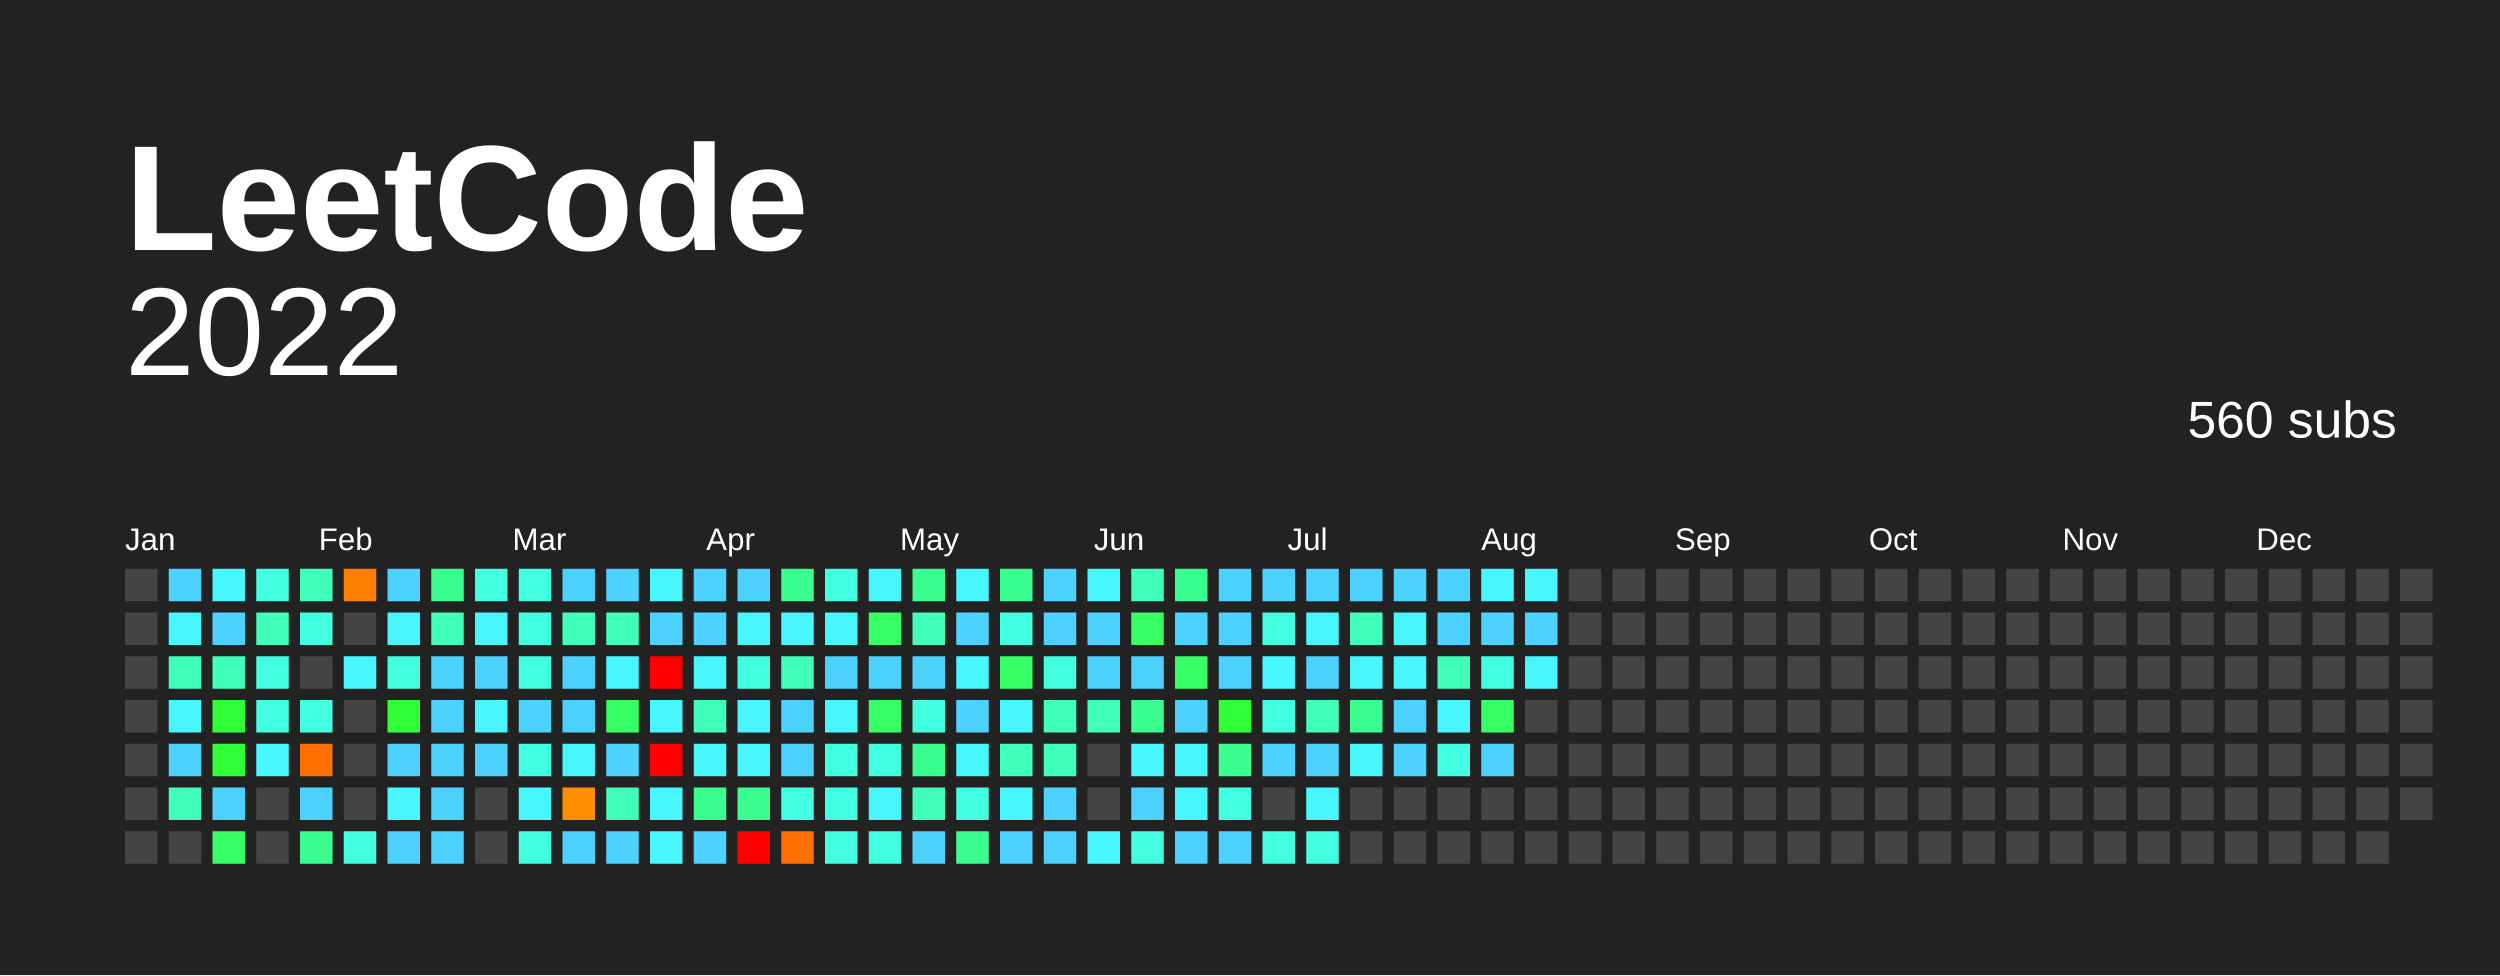
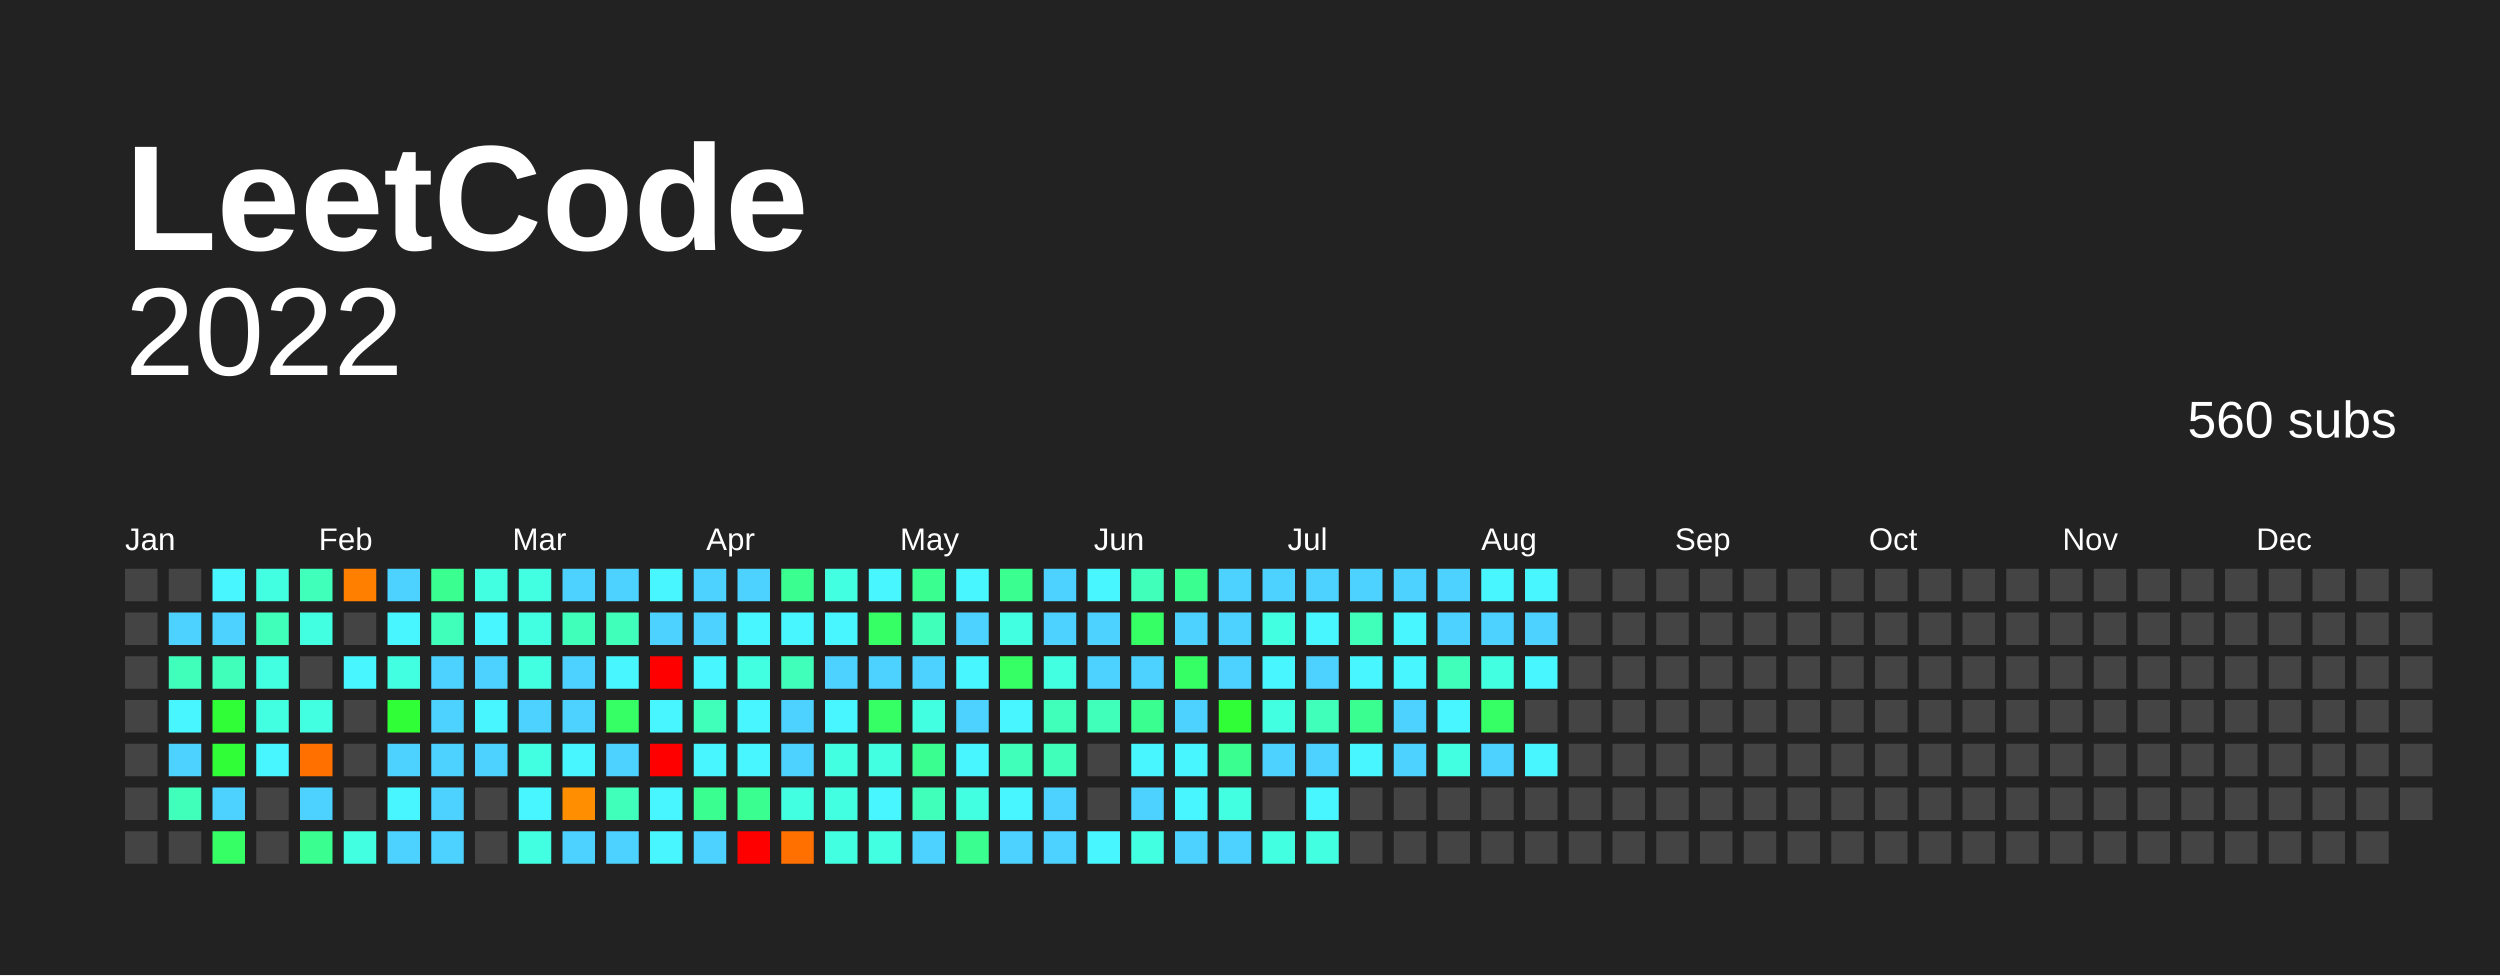
<svg xmlns="http://www.w3.org/2000/svg" baseProfile="full" height="78mm" version="1.1" viewBox="0,0,200,78" width="200mm">
  <defs />
  <rect fill="#222222" height="78" width="200" x="0" y="0" />
  <text fill="#FFFFFF" style="font-size:12px; font-family:Arial; font-weight:bold;" x="10" y="20"> LeetCode</text>
  <text alignment-baseline="hanging" fill="#FFFFFF" style="font-size:10.0px; font-family:Arial;" x="10" y="30">2022</text>
  <text alignment-baseline="hanging" fill="#FFFFFF" style="font-size:4.125px; font-family:Arial;" x="175" y="35">560 subs</text>
  <text fill="#FFFFFF" style="font-size:2.5px; font-family:Arial" x="10.0" y="44">Jan</text>
  <text fill="#FFFFFF" style="font-size:2.5px; font-family:Arial" x="25.5" y="44">Feb</text>
  <text fill="#FFFFFF" style="font-size:2.5px; font-family:Arial" x="41.0" y="44">Mar</text>
  <text fill="#FFFFFF" style="font-size:2.5px; font-family:Arial" x="56.5" y="44">Apr</text>
  <text fill="#FFFFFF" style="font-size:2.5px; font-family:Arial" x="72.0" y="44">May</text>
  <text fill="#FFFFFF" style="font-size:2.5px; font-family:Arial" x="87.5" y="44">Jun</text>
  <text fill="#FFFFFF" style="font-size:2.5px; font-family:Arial" x="103.0" y="44">Jul</text>
  <text fill="#FFFFFF" style="font-size:2.5px; font-family:Arial" x="118.5" y="44">Aug</text>
  <text fill="#FFFFFF" style="font-size:2.5px; font-family:Arial" x="134.0" y="44">Sep</text>
  <text fill="#FFFFFF" style="font-size:2.5px; font-family:Arial" x="149.5" y="44">Oct</text>
  <text fill="#FFFFFF" style="font-size:2.5px; font-family:Arial" x="165.0" y="44">Nov</text>
  <text fill="#FFFFFF" style="font-size:2.5px; font-family:Arial" x="180.5" y="44">Dec</text>
  <rect fill="#444444" height="2.6" width="2.6" x="10.0" y="45.5" />
  <rect fill="#444444" height="2.6" width="2.6" x="10.0" y="49.0" />
  <rect fill="#444444" height="2.6" width="2.6" x="10.0" y="52.5" />
  <rect fill="#444444" height="2.6" width="2.6" x="10.0" y="56.0" />
  <rect fill="#444444" height="2.6" width="2.6" x="10.0" y="59.5" />
  <rect fill="#444444" height="2.6" width="2.6" x="10.0" y="63.0" />
  <rect fill="#444444" height="2.6" width="2.6" x="10.0" y="66.5" />
-   <rect fill="#4dd2ff" height="2.6" width="2.6" x="13.5" y="45.5" />
-   <rect fill="#48f6ff" height="2.6" width="2.6" x="13.5" y="49.0" />
+   <rect fill="#444444" height="2.6" width="2.6" x="13.5" y="45.5" />
+   <rect fill="#4dd2ff" height="2.6" width="2.6" x="13.5" y="49.0" />
  <rect fill="#3fffba" height="2.6" width="2.6" x="13.5" y="52.5" />
  <rect fill="#48f6ff" height="2.6" width="2.6" x="13.5" y="56.0" />
  <rect fill="#4dd2ff" height="2.6" width="2.6" x="13.5" y="59.5" />
  <rect fill="#3fffba" height="2.6" width="2.6" x="13.5" y="63.0" />
  <rect fill="#444444" height="2.6" width="2.6" x="13.5" y="66.5" />
  <rect fill="#48f6ff" height="2.6" width="2.6" x="17.0" y="45.5" />
  <rect fill="#4dd2ff" height="2.6" width="2.6" x="17.0" y="49.0" />
  <rect fill="#3fffba" height="2.6" width="2.6" x="17.0" y="52.5" />
  <rect fill="#30ff37" height="2.6" width="2.6" x="17.0" y="56.0" />
  <rect fill="#30ff37" height="2.6" width="2.6" x="17.0" y="59.5" />
  <rect fill="#4dd2ff" height="2.6" width="2.6" x="17.0" y="63.0" />
  <rect fill="#35ff65" height="2.6" width="2.6" x="17.0" y="66.5" />
  <rect fill="#43ffe2" height="2.6" width="2.6" x="20.5" y="45.5" />
  <rect fill="#3fffba" height="2.6" width="2.6" x="20.5" y="49.0" />
  <rect fill="#43ffe2" height="2.6" width="2.6" x="20.5" y="52.5" />
  <rect fill="#43ffe2" height="2.6" width="2.6" x="20.5" y="56.0" />
  <rect fill="#48f6ff" height="2.6" width="2.6" x="20.5" y="59.5" />
  <rect fill="#444444" height="2.6" width="2.6" x="20.5" y="63.0" />
  <rect fill="#444444" height="2.6" width="2.6" x="20.5" y="66.5" />
  <rect fill="#3fffba" height="2.6" width="2.6" x="24.0" y="45.5" />
  <rect fill="#43ffe2" height="2.6" width="2.6" x="24.0" y="49.0" />
  <rect fill="#444444" height="2.6" width="2.6" x="24.0" y="52.5" />
  <rect fill="#43ffe2" height="2.6" width="2.6" x="24.0" y="56.0" />
  <rect fill="#ff7000" height="2.6" width="2.6" x="24.0" y="59.5" />
  <rect fill="#4dd2ff" height="2.6" width="2.6" x="24.0" y="63.0" />
  <rect fill="#3aff90" height="2.6" width="2.6" x="24.0" y="66.5" />
  <rect fill="#ff7f00" height="2.6" width="2.6" x="27.5" y="45.5" />
  <rect fill="#444444" height="2.6" width="2.6" x="27.5" y="49.0" />
  <rect fill="#48f6ff" height="2.6" width="2.6" x="27.5" y="52.5" />
  <rect fill="#444444" height="2.6" width="2.6" x="27.5" y="56.0" />
  <rect fill="#444444" height="2.6" width="2.6" x="27.5" y="59.5" />
  <rect fill="#444444" height="2.6" width="2.6" x="27.5" y="63.0" />
  <rect fill="#43ffe2" height="2.6" width="2.6" x="27.5" y="66.5" />
  <rect fill="#4dd2ff" height="2.6" width="2.6" x="31.0" y="45.5" />
  <rect fill="#48f6ff" height="2.6" width="2.6" x="31.0" y="49.0" />
  <rect fill="#43ffe2" height="2.6" width="2.6" x="31.0" y="52.5" />
  <rect fill="#30ff37" height="2.6" width="2.6" x="31.0" y="56.0" />
  <rect fill="#4dd2ff" height="2.6" width="2.6" x="31.0" y="59.5" />
  <rect fill="#48f6ff" height="2.6" width="2.6" x="31.0" y="63.0" />
  <rect fill="#4dd2ff" height="2.6" width="2.6" x="31.0" y="66.5" />
  <rect fill="#3aff90" height="2.6" width="2.6" x="34.5" y="45.5" />
  <rect fill="#3fffba" height="2.6" width="2.6" x="34.5" y="49.0" />
  <rect fill="#4dd2ff" height="2.6" width="2.6" x="34.5" y="52.5" />
  <rect fill="#4dd2ff" height="2.6" width="2.6" x="34.5" y="56.0" />
  <rect fill="#4dd2ff" height="2.6" width="2.6" x="34.5" y="59.5" />
  <rect fill="#4dd2ff" height="2.6" width="2.6" x="34.5" y="63.0" />
  <rect fill="#4dd2ff" height="2.6" width="2.6" x="34.5" y="66.5" />
  <rect fill="#43ffe2" height="2.6" width="2.6" x="38.0" y="45.5" />
  <rect fill="#48f6ff" height="2.6" width="2.6" x="38.0" y="49.0" />
  <rect fill="#4dd2ff" height="2.6" width="2.6" x="38.0" y="52.5" />
  <rect fill="#48f6ff" height="2.6" width="2.6" x="38.0" y="56.0" />
  <rect fill="#4dd2ff" height="2.6" width="2.6" x="38.0" y="59.5" />
  <rect fill="#444444" height="2.6" width="2.6" x="38.0" y="63.0" />
  <rect fill="#444444" height="2.6" width="2.6" x="38.0" y="66.5" />
  <rect fill="#43ffe2" height="2.6" width="2.6" x="41.5" y="45.5" />
  <rect fill="#43ffe2" height="2.6" width="2.6" x="41.5" y="49.0" />
  <rect fill="#43ffe2" height="2.6" width="2.6" x="41.5" y="52.5" />
  <rect fill="#4dd2ff" height="2.6" width="2.6" x="41.5" y="56.0" />
  <rect fill="#43ffe2" height="2.6" width="2.6" x="41.5" y="59.5" />
  <rect fill="#48f6ff" height="2.6" width="2.6" x="41.5" y="63.0" />
  <rect fill="#43ffe2" height="2.6" width="2.6" x="41.5" y="66.5" />
  <rect fill="#4dd2ff" height="2.6" width="2.6" x="45.0" y="45.5" />
  <rect fill="#3fffba" height="2.6" width="2.6" x="45.0" y="49.0" />
  <rect fill="#4dd2ff" height="2.6" width="2.6" x="45.0" y="52.5" />
  <rect fill="#4dd2ff" height="2.6" width="2.6" x="45.0" y="56.0" />
  <rect fill="#48f6ff" height="2.6" width="2.6" x="45.0" y="59.5" />
  <rect fill="#ff8f00" height="2.6" width="2.6" x="45.0" y="63.0" />
  <rect fill="#4dd2ff" height="2.6" width="2.6" x="45.0" y="66.5" />
  <rect fill="#4dd2ff" height="2.6" width="2.6" x="48.5" y="45.5" />
  <rect fill="#3fffba" height="2.6" width="2.6" x="48.5" y="49.0" />
  <rect fill="#48f6ff" height="2.6" width="2.6" x="48.5" y="52.5" />
  <rect fill="#35ff65" height="2.6" width="2.6" x="48.5" y="56.0" />
  <rect fill="#4dd2ff" height="2.6" width="2.6" x="48.5" y="59.5" />
  <rect fill="#3fffba" height="2.6" width="2.6" x="48.5" y="63.0" />
  <rect fill="#4dd2ff" height="2.6" width="2.6" x="48.5" y="66.5" />
  <rect fill="#48f6ff" height="2.6" width="2.6" x="52.0" y="45.5" />
  <rect fill="#4dd2ff" height="2.6" width="2.6" x="52.0" y="49.0" />
  <rect fill="red" height="2.6" width="2.6" x="52.0" y="52.5" />
  <rect fill="#48f6ff" height="2.6" width="2.6" x="52.0" y="56.0" />
  <rect fill="red" height="2.6" width="2.6" x="52.0" y="59.5" />
  <rect fill="#48f6ff" height="2.6" width="2.6" x="52.0" y="63.0" />
  <rect fill="#48f6ff" height="2.6" width="2.6" x="52.0" y="66.5" />
  <rect fill="#4dd2ff" height="2.6" width="2.6" x="55.5" y="45.5" />
  <rect fill="#4dd2ff" height="2.6" width="2.6" x="55.5" y="49.0" />
  <rect fill="#48f6ff" height="2.6" width="2.6" x="55.5" y="52.5" />
  <rect fill="#3fffba" height="2.6" width="2.6" x="55.5" y="56.0" />
  <rect fill="#48f6ff" height="2.6" width="2.6" x="55.5" y="59.5" />
  <rect fill="#3aff90" height="2.6" width="2.6" x="55.5" y="63.0" />
  <rect fill="#4dd2ff" height="2.6" width="2.6" x="55.5" y="66.5" />
  <rect fill="#4dd2ff" height="2.6" width="2.6" x="59.0" y="45.5" />
  <rect fill="#48f6ff" height="2.6" width="2.6" x="59.0" y="49.0" />
  <rect fill="#43ffe2" height="2.6" width="2.6" x="59.0" y="52.5" />
  <rect fill="#48f6ff" height="2.6" width="2.6" x="59.0" y="56.0" />
  <rect fill="#48f6ff" height="2.6" width="2.6" x="59.0" y="59.5" />
  <rect fill="#3aff90" height="2.6" width="2.6" x="59.0" y="63.0" />
  <rect fill="red" height="2.6" width="2.6" x="59.0" y="66.5" />
  <rect fill="#3aff90" height="2.6" width="2.6" x="62.5" y="45.5" />
  <rect fill="#48f6ff" height="2.6" width="2.6" x="62.5" y="49.0" />
  <rect fill="#3fffba" height="2.6" width="2.6" x="62.5" y="52.5" />
  <rect fill="#4dd2ff" height="2.6" width="2.6" x="62.5" y="56.0" />
  <rect fill="#4dd2ff" height="2.6" width="2.6" x="62.5" y="59.5" />
  <rect fill="#43ffe2" height="2.6" width="2.6" x="62.5" y="63.0" />
  <rect fill="#ff7000" height="2.6" width="2.6" x="62.5" y="66.5" />
  <rect fill="#43ffe2" height="2.6" width="2.6" x="66.0" y="45.5" />
  <rect fill="#48f6ff" height="2.6" width="2.6" x="66.0" y="49.0" />
  <rect fill="#4dd2ff" height="2.6" width="2.6" x="66.0" y="52.5" />
  <rect fill="#48f6ff" height="2.6" width="2.6" x="66.0" y="56.0" />
  <rect fill="#43ffe2" height="2.6" width="2.6" x="66.0" y="59.5" />
  <rect fill="#43ffe2" height="2.6" width="2.6" x="66.0" y="63.0" />
  <rect fill="#43ffe2" height="2.6" width="2.6" x="66.0" y="66.5" />
  <rect fill="#48f6ff" height="2.6" width="2.6" x="69.5" y="45.5" />
  <rect fill="#35ff65" height="2.6" width="2.6" x="69.5" y="49.0" />
  <rect fill="#4dd2ff" height="2.6" width="2.6" x="69.5" y="52.5" />
  <rect fill="#35ff65" height="2.6" width="2.6" x="69.5" y="56.0" />
  <rect fill="#43ffe2" height="2.6" width="2.6" x="69.5" y="59.5" />
  <rect fill="#48f6ff" height="2.6" width="2.6" x="69.5" y="63.0" />
  <rect fill="#43ffe2" height="2.6" width="2.6" x="69.5" y="66.5" />
  <rect fill="#3aff90" height="2.6" width="2.6" x="73.0" y="45.5" />
  <rect fill="#3fffba" height="2.6" width="2.6" x="73.0" y="49.0" />
  <rect fill="#4dd2ff" height="2.6" width="2.6" x="73.0" y="52.5" />
  <rect fill="#43ffe2" height="2.6" width="2.6" x="73.0" y="56.0" />
  <rect fill="#3aff90" height="2.6" width="2.6" x="73.0" y="59.5" />
  <rect fill="#3fffba" height="2.6" width="2.6" x="73.0" y="63.0" />
  <rect fill="#4dd2ff" height="2.6" width="2.6" x="73.0" y="66.5" />
  <rect fill="#48f6ff" height="2.6" width="2.6" x="76.5" y="45.5" />
  <rect fill="#4dd2ff" height="2.6" width="2.6" x="76.5" y="49.0" />
  <rect fill="#48f6ff" height="2.6" width="2.6" x="76.5" y="52.5" />
  <rect fill="#4dd2ff" height="2.6" width="2.6" x="76.5" y="56.0" />
  <rect fill="#48f6ff" height="2.6" width="2.6" x="76.5" y="59.5" />
  <rect fill="#43ffe2" height="2.6" width="2.6" x="76.5" y="63.0" />
  <rect fill="#3aff90" height="2.6" width="2.6" x="76.5" y="66.5" />
  <rect fill="#3aff90" height="2.6" width="2.6" x="80.0" y="45.5" />
  <rect fill="#43ffe2" height="2.6" width="2.6" x="80.0" y="49.0" />
  <rect fill="#35ff65" height="2.6" width="2.6" x="80.0" y="52.5" />
  <rect fill="#48f6ff" height="2.6" width="2.6" x="80.0" y="56.0" />
  <rect fill="#3fffba" height="2.6" width="2.6" x="80.0" y="59.5" />
  <rect fill="#48f6ff" height="2.6" width="2.6" x="80.0" y="63.0" />
  <rect fill="#4dd2ff" height="2.6" width="2.6" x="80.0" y="66.5" />
  <rect fill="#4dd2ff" height="2.6" width="2.6" x="83.5" y="45.5" />
  <rect fill="#4dd2ff" height="2.6" width="2.6" x="83.5" y="49.0" />
  <rect fill="#43ffe2" height="2.6" width="2.6" x="83.5" y="52.5" />
  <rect fill="#3fffba" height="2.6" width="2.6" x="83.5" y="56.0" />
  <rect fill="#3fffba" height="2.6" width="2.6" x="83.5" y="59.5" />
  <rect fill="#4dd2ff" height="2.6" width="2.6" x="83.5" y="63.0" />
  <rect fill="#4dd2ff" height="2.6" width="2.6" x="83.5" y="66.5" />
  <rect fill="#48f6ff" height="2.6" width="2.6" x="87.0" y="45.5" />
  <rect fill="#4dd2ff" height="2.6" width="2.6" x="87.0" y="49.0" />
  <rect fill="#4dd2ff" height="2.6" width="2.6" x="87.0" y="52.5" />
  <rect fill="#3fffba" height="2.6" width="2.6" x="87.0" y="56.0" />
  <rect fill="#444444" height="2.6" width="2.6" x="87.0" y="59.5" />
  <rect fill="#444444" height="2.6" width="2.6" x="87.0" y="63.0" />
  <rect fill="#48f6ff" height="2.6" width="2.6" x="87.0" y="66.5" />
  <rect fill="#3fffba" height="2.6" width="2.6" x="90.5" y="45.5" />
  <rect fill="#35ff65" height="2.6" width="2.6" x="90.5" y="49.0" />
  <rect fill="#4dd2ff" height="2.6" width="2.6" x="90.5" y="52.5" />
  <rect fill="#3aff90" height="2.6" width="2.6" x="90.5" y="56.0" />
  <rect fill="#48f6ff" height="2.6" width="2.6" x="90.5" y="59.5" />
  <rect fill="#4dd2ff" height="2.6" width="2.6" x="90.5" y="63.0" />
  <rect fill="#43ffe2" height="2.6" width="2.6" x="90.5" y="66.5" />
  <rect fill="#3aff90" height="2.6" width="2.6" x="94.0" y="45.5" />
  <rect fill="#4dd2ff" height="2.6" width="2.6" x="94.0" y="49.0" />
  <rect fill="#35ff65" height="2.6" width="2.6" x="94.0" y="52.5" />
  <rect fill="#4dd2ff" height="2.6" width="2.6" x="94.0" y="56.0" />
  <rect fill="#48f6ff" height="2.6" width="2.6" x="94.0" y="59.5" />
  <rect fill="#48f6ff" height="2.6" width="2.6" x="94.0" y="63.0" />
  <rect fill="#4dd2ff" height="2.6" width="2.6" x="94.0" y="66.5" />
  <rect fill="#4dd2ff" height="2.6" width="2.6" x="97.5" y="45.5" />
  <rect fill="#4dd2ff" height="2.6" width="2.6" x="97.5" y="49.0" />
  <rect fill="#4dd2ff" height="2.6" width="2.6" x="97.5" y="52.5" />
  <rect fill="#30ff37" height="2.6" width="2.6" x="97.5" y="56.0" />
  <rect fill="#3aff90" height="2.6" width="2.6" x="97.5" y="59.5" />
  <rect fill="#43ffe2" height="2.6" width="2.6" x="97.5" y="63.0" />
  <rect fill="#4dd2ff" height="2.6" width="2.6" x="97.5" y="66.5" />
  <rect fill="#4dd2ff" height="2.6" width="2.6" x="101.0" y="45.5" />
  <rect fill="#43ffe2" height="2.6" width="2.6" x="101.0" y="49.0" />
  <rect fill="#48f6ff" height="2.6" width="2.6" x="101.0" y="52.5" />
  <rect fill="#43ffe2" height="2.6" width="2.6" x="101.0" y="56.0" />
  <rect fill="#4dd2ff" height="2.6" width="2.6" x="101.0" y="59.5" />
  <rect fill="#444444" height="2.6" width="2.6" x="101.0" y="63.0" />
  <rect fill="#43ffe2" height="2.6" width="2.6" x="101.0" y="66.5" />
  <rect fill="#4dd2ff" height="2.6" width="2.6" x="104.5" y="45.5" />
  <rect fill="#48f6ff" height="2.6" width="2.6" x="104.5" y="49.0" />
  <rect fill="#4dd2ff" height="2.6" width="2.6" x="104.5" y="52.5" />
  <rect fill="#3fffba" height="2.6" width="2.6" x="104.5" y="56.0" />
  <rect fill="#4dd2ff" height="2.6" width="2.6" x="104.5" y="59.5" />
  <rect fill="#48f6ff" height="2.6" width="2.6" x="104.5" y="63.0" />
  <rect fill="#43ffe2" height="2.6" width="2.6" x="104.5" y="66.5" />
  <rect fill="#4dd2ff" height="2.6" width="2.6" x="108.0" y="45.5" />
  <rect fill="#3fffba" height="2.6" width="2.6" x="108.0" y="49.0" />
  <rect fill="#48f6ff" height="2.6" width="2.6" x="108.0" y="52.5" />
  <rect fill="#3aff90" height="2.6" width="2.6" x="108.0" y="56.0" />
  <rect fill="#48f6ff" height="2.6" width="2.6" x="108.0" y="59.5" />
  <rect fill="#444444" height="2.6" width="2.6" x="108.0" y="63.0" />
  <rect fill="#444444" height="2.6" width="2.6" x="108.0" y="66.5" />
  <rect fill="#4dd2ff" height="2.6" width="2.6" x="111.5" y="45.5" />
  <rect fill="#48f6ff" height="2.6" width="2.6" x="111.5" y="49.0" />
  <rect fill="#48f6ff" height="2.6" width="2.6" x="111.5" y="52.5" />
  <rect fill="#4dd2ff" height="2.6" width="2.6" x="111.5" y="56.0" />
  <rect fill="#4dd2ff" height="2.6" width="2.6" x="111.5" y="59.5" />
  <rect fill="#444444" height="2.6" width="2.6" x="111.5" y="63.0" />
  <rect fill="#444444" height="2.6" width="2.6" x="111.5" y="66.5" />
  <rect fill="#4dd2ff" height="2.6" width="2.6" x="115.0" y="45.5" />
  <rect fill="#4dd2ff" height="2.6" width="2.6" x="115.0" y="49.0" />
  <rect fill="#3fffba" height="2.6" width="2.6" x="115.0" y="52.5" />
  <rect fill="#48f6ff" height="2.6" width="2.6" x="115.0" y="56.0" />
  <rect fill="#43ffe2" height="2.6" width="2.6" x="115.0" y="59.5" />
  <rect fill="#444444" height="2.6" width="2.6" x="115.0" y="63.0" />
  <rect fill="#444444" height="2.6" width="2.6" x="115.0" y="66.5" />
  <rect fill="#48f6ff" height="2.6" width="2.6" x="118.5" y="45.5" />
  <rect fill="#4dd2ff" height="2.6" width="2.6" x="118.5" y="49.0" />
  <rect fill="#43ffe2" height="2.6" width="2.6" x="118.5" y="52.5" />
  <rect fill="#35ff65" height="2.6" width="2.6" x="118.5" y="56.0" />
  <rect fill="#4dd2ff" height="2.6" width="2.6" x="118.5" y="59.5" />
  <rect fill="#444444" height="2.6" width="2.6" x="118.5" y="63.0" />
  <rect fill="#444444" height="2.6" width="2.6" x="118.5" y="66.5" />
  <rect fill="#48f6ff" height="2.6" width="2.6" x="122.0" y="45.5" />
  <rect fill="#4dd2ff" height="2.6" width="2.6" x="122.0" y="49.0" />
  <rect fill="#48f6ff" height="2.6" width="2.6" x="122.0" y="52.5" />
  <rect fill="#444444" height="2.6" width="2.6" x="122.0" y="56.0" />
-   <rect fill="#444444" height="2.6" width="2.6" x="122.0" y="59.5" />
+   <rect fill="#48f6ff" height="2.6" width="2.6" x="122.0" y="59.5" />
  <rect fill="#444444" height="2.6" width="2.6" x="122.0" y="63.0" />
  <rect fill="#444444" height="2.6" width="2.6" x="122.0" y="66.5" />
  <rect fill="#444444" height="2.6" width="2.6" x="125.5" y="45.5" />
  <rect fill="#444444" height="2.6" width="2.6" x="125.5" y="49.0" />
  <rect fill="#444444" height="2.6" width="2.6" x="125.5" y="52.5" />
  <rect fill="#444444" height="2.6" width="2.6" x="125.5" y="56.0" />
  <rect fill="#444444" height="2.6" width="2.6" x="125.5" y="59.5" />
  <rect fill="#444444" height="2.6" width="2.6" x="125.5" y="63.0" />
  <rect fill="#444444" height="2.6" width="2.6" x="125.5" y="66.5" />
  <rect fill="#444444" height="2.6" width="2.6" x="129.0" y="45.5" />
  <rect fill="#444444" height="2.6" width="2.6" x="129.0" y="49.0" />
  <rect fill="#444444" height="2.6" width="2.6" x="129.0" y="52.5" />
  <rect fill="#444444" height="2.6" width="2.6" x="129.0" y="56.0" />
  <rect fill="#444444" height="2.6" width="2.6" x="129.0" y="59.5" />
  <rect fill="#444444" height="2.6" width="2.6" x="129.0" y="63.0" />
  <rect fill="#444444" height="2.6" width="2.6" x="129.0" y="66.5" />
  <rect fill="#444444" height="2.6" width="2.6" x="132.5" y="45.5" />
  <rect fill="#444444" height="2.6" width="2.6" x="132.5" y="49.0" />
  <rect fill="#444444" height="2.6" width="2.6" x="132.5" y="52.5" />
  <rect fill="#444444" height="2.6" width="2.6" x="132.5" y="56.0" />
  <rect fill="#444444" height="2.6" width="2.6" x="132.5" y="59.5" />
  <rect fill="#444444" height="2.6" width="2.6" x="132.5" y="63.0" />
  <rect fill="#444444" height="2.6" width="2.6" x="132.5" y="66.5" />
  <rect fill="#444444" height="2.6" width="2.6" x="136.0" y="45.5" />
  <rect fill="#444444" height="2.6" width="2.6" x="136.0" y="49.0" />
  <rect fill="#444444" height="2.6" width="2.6" x="136.0" y="52.5" />
  <rect fill="#444444" height="2.6" width="2.6" x="136.0" y="56.0" />
  <rect fill="#444444" height="2.6" width="2.6" x="136.0" y="59.5" />
  <rect fill="#444444" height="2.6" width="2.6" x="136.0" y="63.0" />
  <rect fill="#444444" height="2.6" width="2.6" x="136.0" y="66.5" />
  <rect fill="#444444" height="2.6" width="2.6" x="139.5" y="45.5" />
  <rect fill="#444444" height="2.6" width="2.6" x="139.5" y="49.0" />
  <rect fill="#444444" height="2.6" width="2.6" x="139.5" y="52.5" />
  <rect fill="#444444" height="2.6" width="2.6" x="139.5" y="56.0" />
  <rect fill="#444444" height="2.6" width="2.6" x="139.5" y="59.5" />
  <rect fill="#444444" height="2.6" width="2.6" x="139.5" y="63.0" />
  <rect fill="#444444" height="2.6" width="2.6" x="139.5" y="66.5" />
  <rect fill="#444444" height="2.6" width="2.6" x="143.0" y="45.5" />
  <rect fill="#444444" height="2.6" width="2.6" x="143.0" y="49.0" />
  <rect fill="#444444" height="2.6" width="2.6" x="143.0" y="52.5" />
  <rect fill="#444444" height="2.6" width="2.6" x="143.0" y="56.0" />
  <rect fill="#444444" height="2.6" width="2.6" x="143.0" y="59.5" />
  <rect fill="#444444" height="2.6" width="2.6" x="143.0" y="63.0" />
  <rect fill="#444444" height="2.6" width="2.6" x="143.0" y="66.5" />
  <rect fill="#444444" height="2.6" width="2.6" x="146.5" y="45.5" />
  <rect fill="#444444" height="2.6" width="2.6" x="146.5" y="49.0" />
  <rect fill="#444444" height="2.6" width="2.6" x="146.5" y="52.5" />
  <rect fill="#444444" height="2.6" width="2.6" x="146.5" y="56.0" />
  <rect fill="#444444" height="2.6" width="2.6" x="146.5" y="59.5" />
  <rect fill="#444444" height="2.6" width="2.6" x="146.5" y="63.0" />
  <rect fill="#444444" height="2.6" width="2.6" x="146.5" y="66.5" />
  <rect fill="#444444" height="2.6" width="2.6" x="150.0" y="45.5" />
  <rect fill="#444444" height="2.6" width="2.6" x="150.0" y="49.0" />
  <rect fill="#444444" height="2.6" width="2.6" x="150.0" y="52.5" />
  <rect fill="#444444" height="2.6" width="2.6" x="150.0" y="56.0" />
  <rect fill="#444444" height="2.6" width="2.6" x="150.0" y="59.5" />
  <rect fill="#444444" height="2.6" width="2.6" x="150.0" y="63.0" />
  <rect fill="#444444" height="2.6" width="2.6" x="150.0" y="66.5" />
  <rect fill="#444444" height="2.6" width="2.6" x="153.5" y="45.5" />
  <rect fill="#444444" height="2.6" width="2.6" x="153.5" y="49.0" />
  <rect fill="#444444" height="2.6" width="2.6" x="153.5" y="52.5" />
  <rect fill="#444444" height="2.6" width="2.6" x="153.5" y="56.0" />
  <rect fill="#444444" height="2.6" width="2.6" x="153.5" y="59.5" />
  <rect fill="#444444" height="2.6" width="2.6" x="153.5" y="63.0" />
  <rect fill="#444444" height="2.6" width="2.6" x="153.5" y="66.5" />
  <rect fill="#444444" height="2.6" width="2.6" x="157.0" y="45.5" />
  <rect fill="#444444" height="2.6" width="2.6" x="157.0" y="49.0" />
  <rect fill="#444444" height="2.6" width="2.6" x="157.0" y="52.5" />
  <rect fill="#444444" height="2.6" width="2.6" x="157.0" y="56.0" />
  <rect fill="#444444" height="2.6" width="2.6" x="157.0" y="59.5" />
  <rect fill="#444444" height="2.6" width="2.6" x="157.0" y="63.0" />
  <rect fill="#444444" height="2.6" width="2.6" x="157.0" y="66.5" />
  <rect fill="#444444" height="2.6" width="2.6" x="160.5" y="45.5" />
  <rect fill="#444444" height="2.6" width="2.6" x="160.5" y="49.0" />
  <rect fill="#444444" height="2.6" width="2.6" x="160.5" y="52.5" />
  <rect fill="#444444" height="2.6" width="2.6" x="160.5" y="56.0" />
  <rect fill="#444444" height="2.6" width="2.6" x="160.5" y="59.5" />
  <rect fill="#444444" height="2.6" width="2.6" x="160.5" y="63.0" />
  <rect fill="#444444" height="2.6" width="2.6" x="160.5" y="66.5" />
  <rect fill="#444444" height="2.6" width="2.6" x="164.0" y="45.5" />
  <rect fill="#444444" height="2.6" width="2.6" x="164.0" y="49.0" />
  <rect fill="#444444" height="2.6" width="2.6" x="164.0" y="52.5" />
  <rect fill="#444444" height="2.6" width="2.6" x="164.0" y="56.0" />
  <rect fill="#444444" height="2.6" width="2.6" x="164.0" y="59.5" />
  <rect fill="#444444" height="2.6" width="2.6" x="164.0" y="63.0" />
  <rect fill="#444444" height="2.6" width="2.6" x="164.0" y="66.5" />
  <rect fill="#444444" height="2.6" width="2.6" x="167.5" y="45.5" />
  <rect fill="#444444" height="2.6" width="2.6" x="167.5" y="49.0" />
  <rect fill="#444444" height="2.6" width="2.6" x="167.5" y="52.5" />
  <rect fill="#444444" height="2.6" width="2.6" x="167.5" y="56.0" />
  <rect fill="#444444" height="2.6" width="2.6" x="167.5" y="59.5" />
  <rect fill="#444444" height="2.6" width="2.6" x="167.5" y="63.0" />
  <rect fill="#444444" height="2.6" width="2.6" x="167.5" y="66.5" />
  <rect fill="#444444" height="2.6" width="2.6" x="171.0" y="45.5" />
  <rect fill="#444444" height="2.6" width="2.6" x="171.0" y="49.0" />
  <rect fill="#444444" height="2.6" width="2.6" x="171.0" y="52.5" />
  <rect fill="#444444" height="2.6" width="2.6" x="171.0" y="56.0" />
  <rect fill="#444444" height="2.6" width="2.6" x="171.0" y="59.5" />
  <rect fill="#444444" height="2.6" width="2.6" x="171.0" y="63.0" />
  <rect fill="#444444" height="2.6" width="2.6" x="171.0" y="66.5" />
  <rect fill="#444444" height="2.6" width="2.6" x="174.5" y="45.5" />
  <rect fill="#444444" height="2.6" width="2.6" x="174.5" y="49.0" />
  <rect fill="#444444" height="2.6" width="2.6" x="174.5" y="52.5" />
  <rect fill="#444444" height="2.6" width="2.6" x="174.5" y="56.0" />
  <rect fill="#444444" height="2.6" width="2.6" x="174.5" y="59.5" />
  <rect fill="#444444" height="2.6" width="2.6" x="174.5" y="63.0" />
  <rect fill="#444444" height="2.6" width="2.6" x="174.5" y="66.5" />
  <rect fill="#444444" height="2.6" width="2.6" x="178.0" y="45.5" />
  <rect fill="#444444" height="2.6" width="2.6" x="178.0" y="49.0" />
  <rect fill="#444444" height="2.6" width="2.6" x="178.0" y="52.5" />
  <rect fill="#444444" height="2.6" width="2.6" x="178.0" y="56.0" />
  <rect fill="#444444" height="2.6" width="2.6" x="178.0" y="59.5" />
  <rect fill="#444444" height="2.6" width="2.6" x="178.0" y="63.0" />
  <rect fill="#444444" height="2.6" width="2.6" x="178.0" y="66.5" />
  <rect fill="#444444" height="2.6" width="2.6" x="181.5" y="45.5" />
  <rect fill="#444444" height="2.6" width="2.6" x="181.5" y="49.0" />
  <rect fill="#444444" height="2.6" width="2.6" x="181.5" y="52.5" />
  <rect fill="#444444" height="2.6" width="2.6" x="181.5" y="56.0" />
  <rect fill="#444444" height="2.6" width="2.6" x="181.5" y="59.5" />
  <rect fill="#444444" height="2.6" width="2.6" x="181.5" y="63.0" />
  <rect fill="#444444" height="2.6" width="2.6" x="181.5" y="66.5" />
  <rect fill="#444444" height="2.6" width="2.6" x="185.0" y="45.5" />
  <rect fill="#444444" height="2.6" width="2.6" x="185.0" y="49.0" />
  <rect fill="#444444" height="2.6" width="2.6" x="185.0" y="52.5" />
  <rect fill="#444444" height="2.6" width="2.6" x="185.0" y="56.0" />
  <rect fill="#444444" height="2.6" width="2.6" x="185.0" y="59.5" />
  <rect fill="#444444" height="2.6" width="2.6" x="185.0" y="63.0" />
  <rect fill="#444444" height="2.6" width="2.6" x="185.0" y="66.5" />
  <rect fill="#444444" height="2.6" width="2.6" x="188.5" y="45.5" />
  <rect fill="#444444" height="2.6" width="2.6" x="188.5" y="49.0" />
  <rect fill="#444444" height="2.6" width="2.6" x="188.5" y="52.5" />
  <rect fill="#444444" height="2.6" width="2.6" x="188.5" y="56.0" />
  <rect fill="#444444" height="2.6" width="2.6" x="188.5" y="59.5" />
  <rect fill="#444444" height="2.6" width="2.6" x="188.5" y="63.0" />
  <rect fill="#444444" height="2.6" width="2.6" x="188.5" y="66.5" />
  <rect fill="#444444" height="2.6" width="2.6" x="192.0" y="45.5" />
  <rect fill="#444444" height="2.6" width="2.6" x="192.0" y="49.0" />
  <rect fill="#444444" height="2.6" width="2.6" x="192.0" y="52.5" />
  <rect fill="#444444" height="2.6" width="2.6" x="192.0" y="56.0" />
  <rect fill="#444444" height="2.6" width="2.6" x="192.0" y="59.5" />
  <rect fill="#444444" height="2.6" width="2.6" x="192.0" y="63.0" />
</svg>
